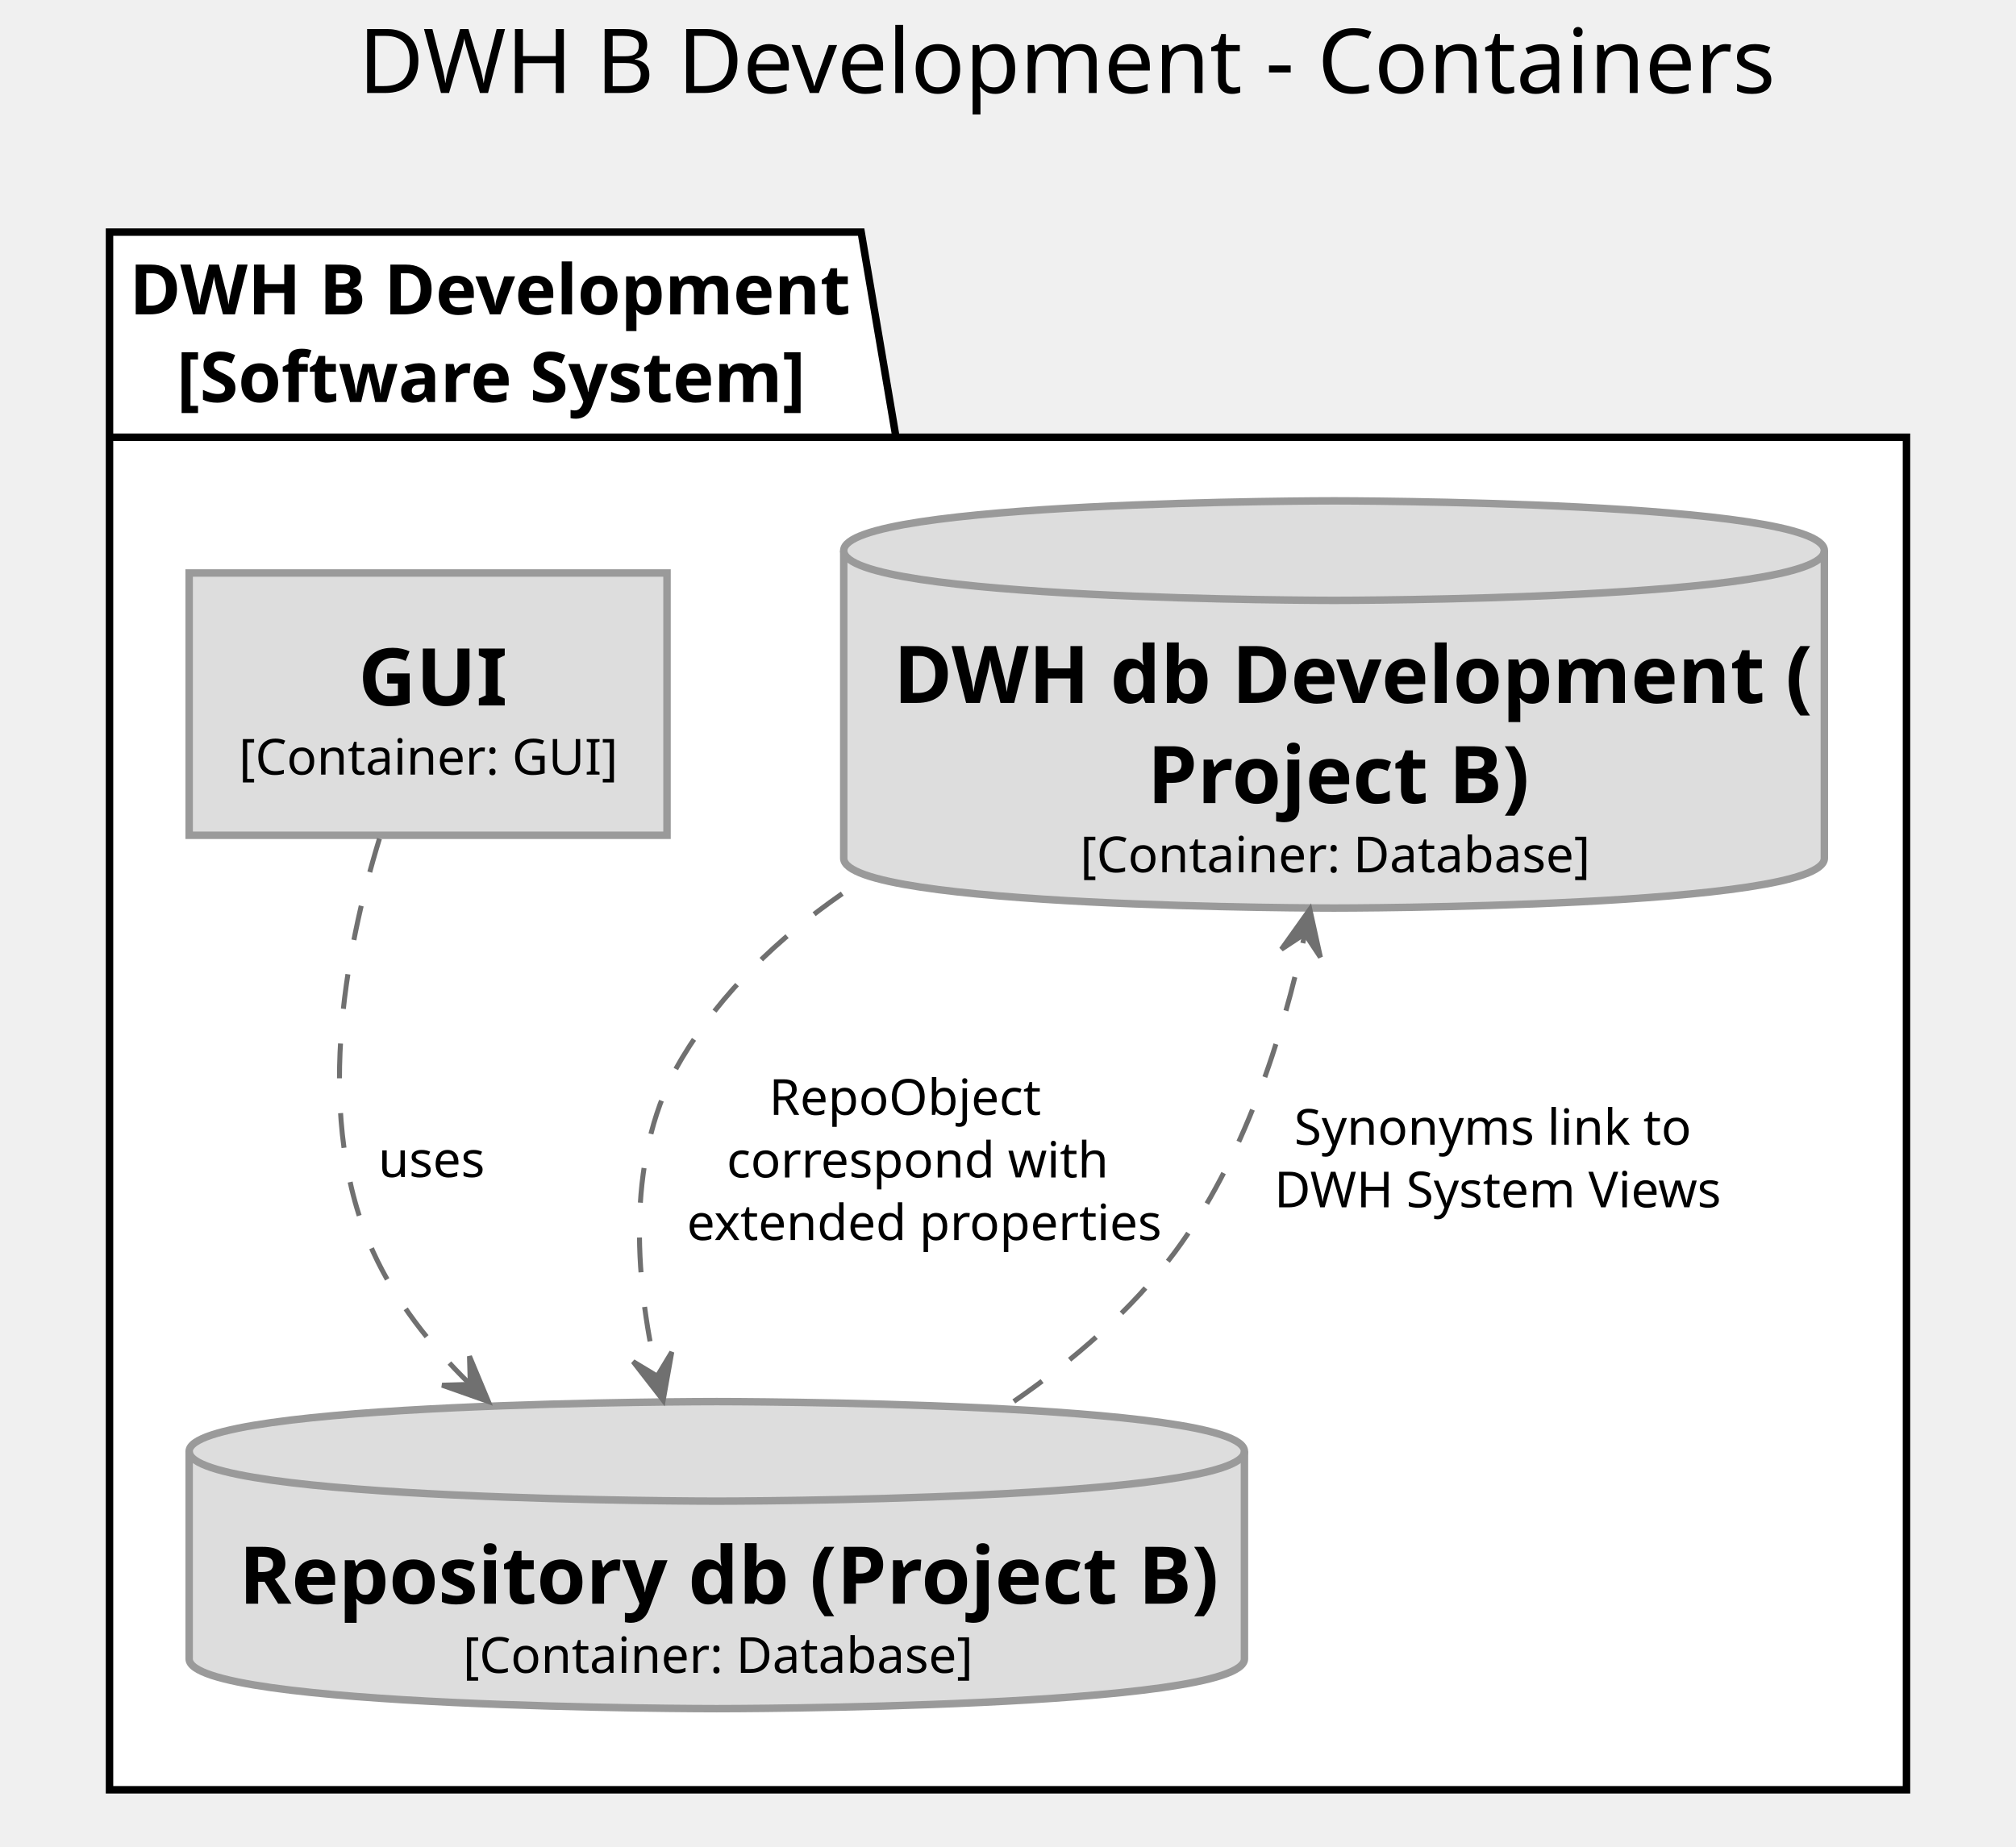
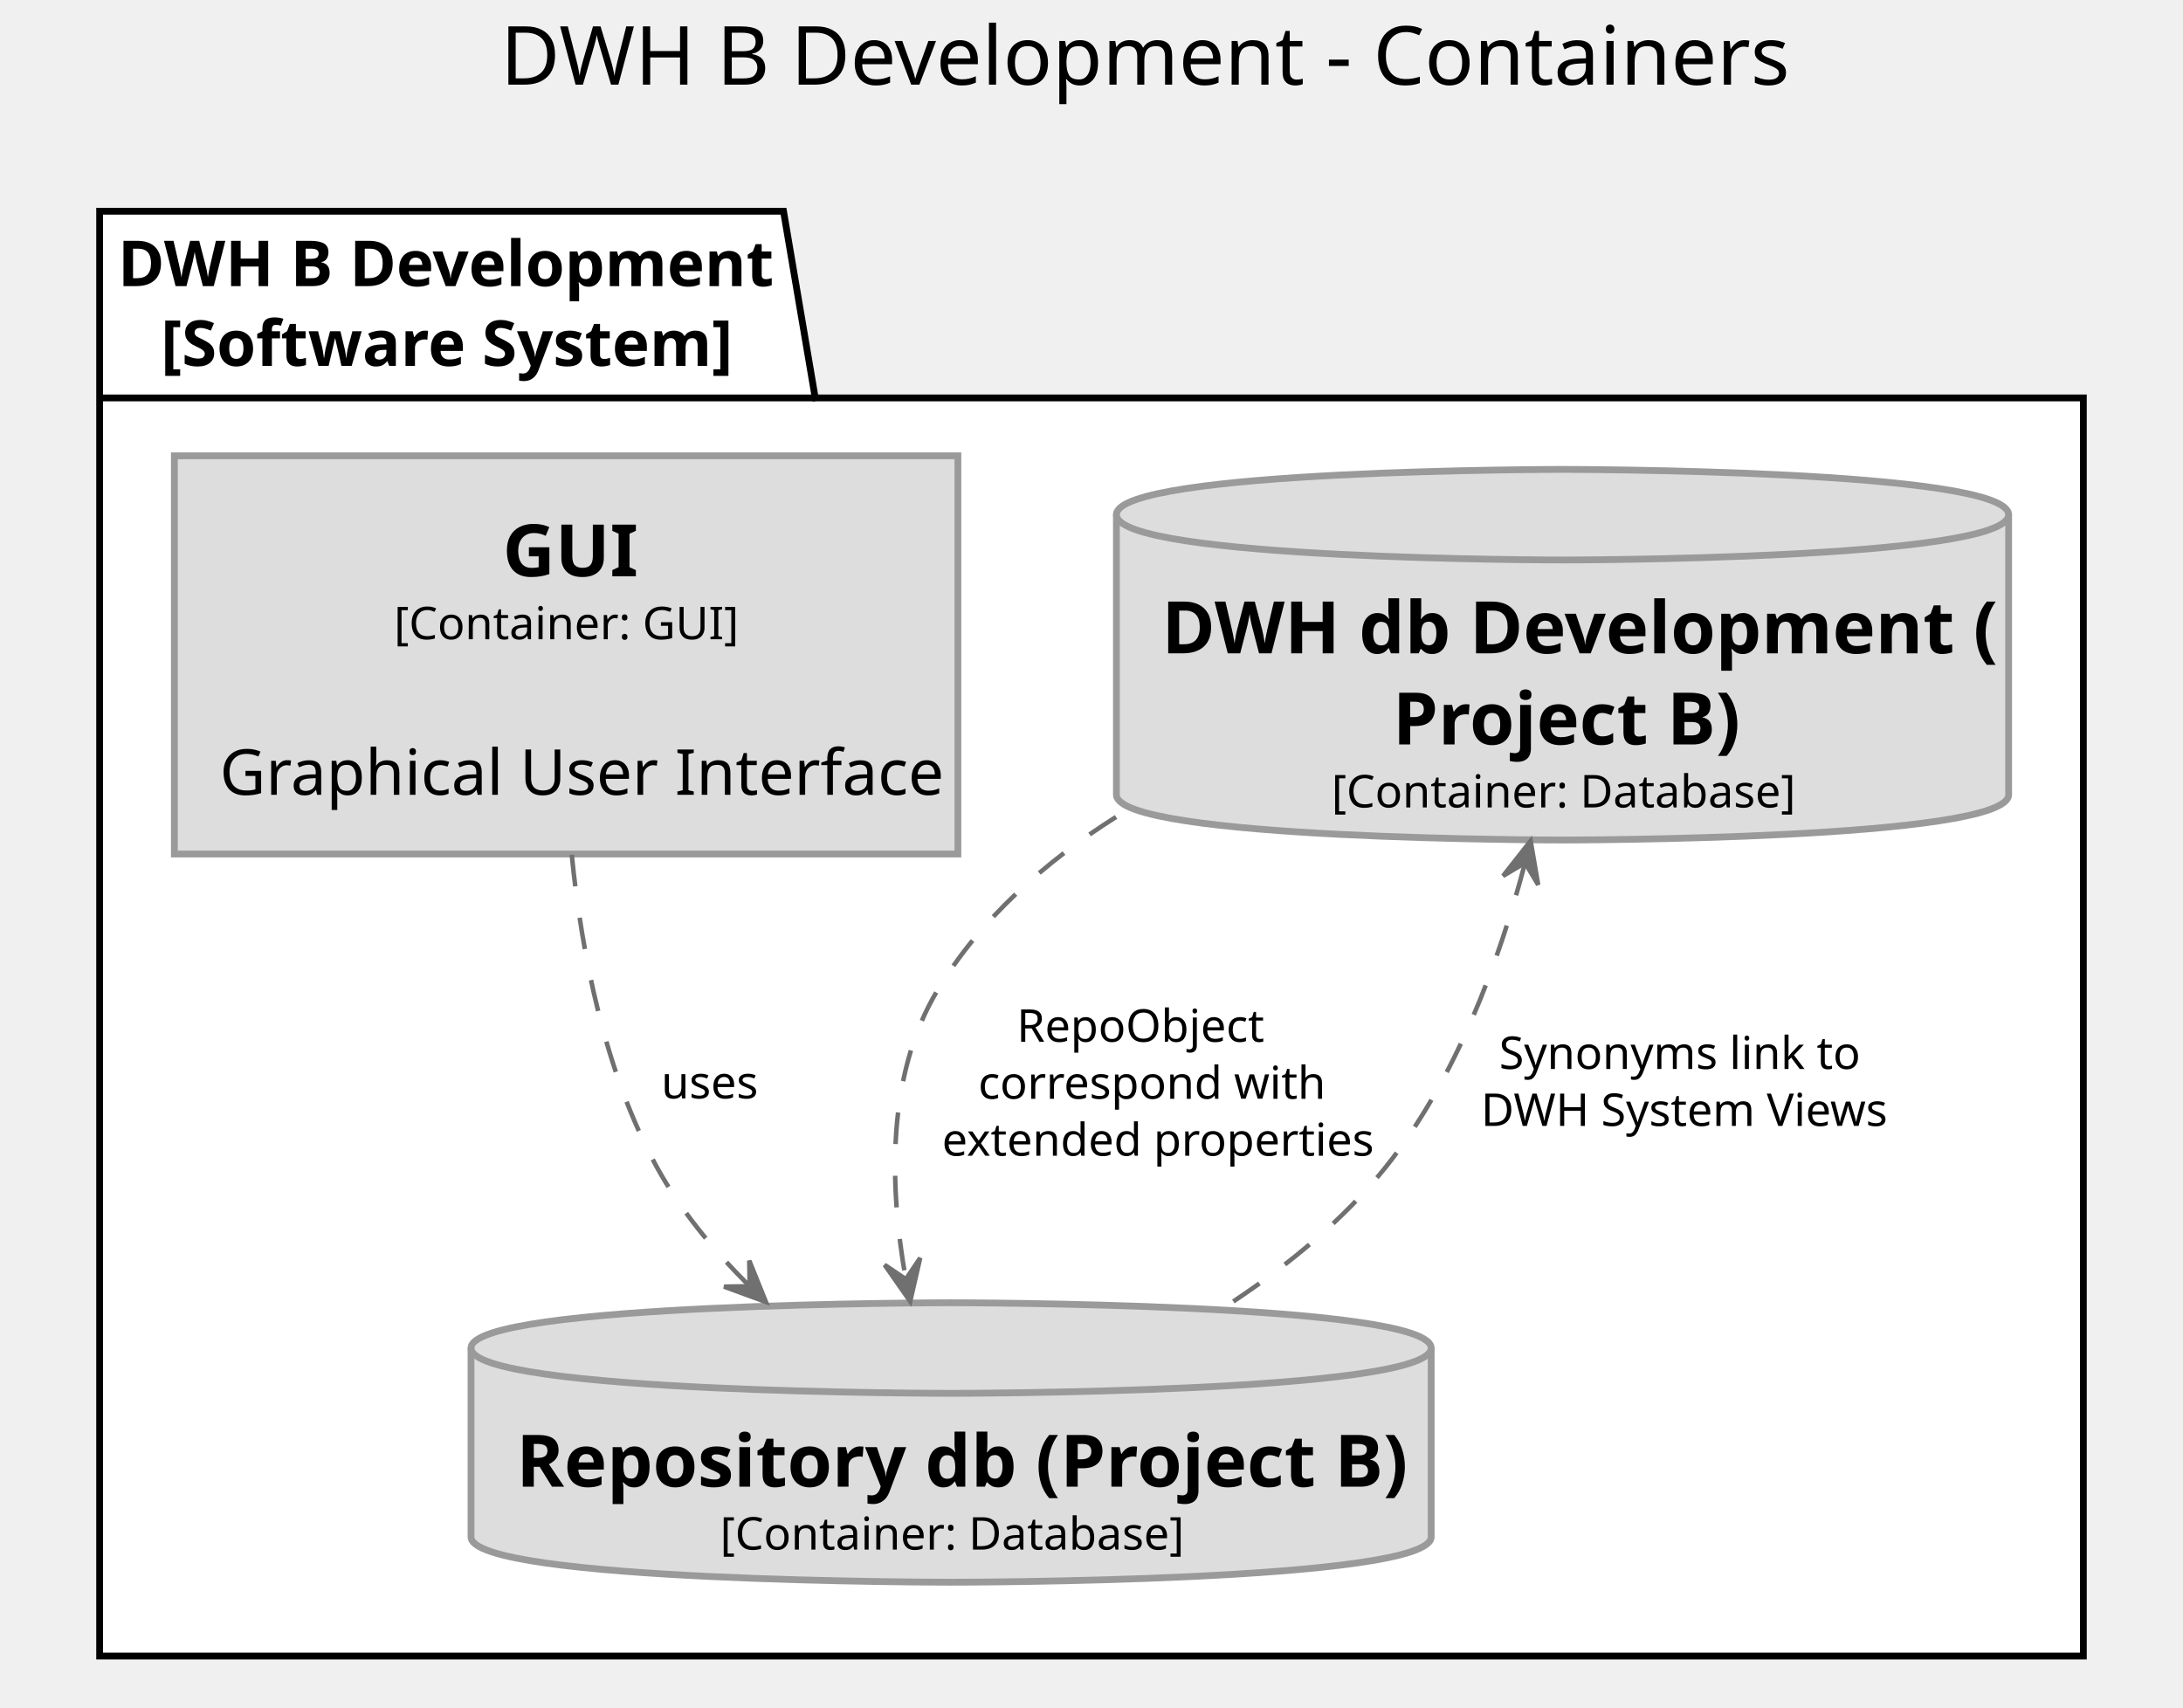
- <svg xmlns="http://www.w3.org/2000/svg" contentScriptType="application/ecmascript" contentStyleType="text/css" height="371px" preserveAspectRatio="none" style="width:405px;height:371px;" version="1.1" viewBox="0 0 405 371" width="405px" zoomAndPan="magnify">
+ <svg xmlns="http://www.w3.org/2000/svg" contentScriptType="application/ecmascript" contentStyleType="text/css" height="377px" preserveAspectRatio="none" style="width:482px;height:377px;" version="1.1" viewBox="0 0 482 377" width="482px" zoomAndPan="magnify">
  <defs />
  <g>
-     <text fill="#000000" font-family="sans-serif" font-size="18" lengthAdjust="spacingAndGlyphs" textLength="273" x="72" y="18.686">DWH B Development - Containers</text>
-     <polygon fill="#FFFFFF" points="22,46.641,173,46.641,180,87.859,383,87.859,383,359.641,22,359.641,22,46.641" style="stroke: #000000; stroke-width: 1.5;" />
+     <text fill="#000000" font-family="sans-serif" font-size="18" lengthAdjust="spacingAndGlyphs" textLength="273" x="110.5" y="18.686">DWH B Development - Containers</text>
+     <polygon fill="#FFFFFF" points="22,46.641,173,46.641,180,87.859,460,87.859,460,365.641,22,365.641,22,46.641" style="stroke: #000000; stroke-width: 1.5;" />
    <line style="stroke: #000000; stroke-width: 1.5;" x1="22" x2="180" y1="87.859" y2="87.859" />
    <text fill="#000000" font-family="sans-serif" font-size="14" font-weight="bold" lengthAdjust="spacingAndGlyphs" textLength="145" x="26" y="63.174">DWH B Development</text>
    <text fill="#000000" font-family="sans-serif" font-size="14" font-weight="bold" lengthAdjust="spacingAndGlyphs" textLength="126" x="35.5" y="80.783">[Software System]</text>
-     <path d="M169.5,110.641 C169.5,100.641 268,100.641 268,100.641 C268,100.641 366.5,100.641 366.5,110.641 L366.5,172.469 C366.5,182.469 268,182.469 268,182.469 C268,182.469 169.5,182.469 169.5,172.469 L169.5,110.641 " fill="#DDDDDD" style="stroke: #9A9A9A; stroke-width: 1.5;" />
-     <path d="M169.5,110.641 C169.5,120.641 268,120.641 268,120.641 C268,120.641 366.5,120.641 366.5,110.641 " fill="none" style="stroke: #9A9A9A; stroke-width: 1.5;" />
-     <text fill="#000000" font-family="sans-serif" font-size="16" font-weight="bold" lengthAdjust="spacingAndGlyphs" textLength="177" x="179.5" y="141.25">DWH db Development (</text>
-     <text fill="#000000" font-family="sans-serif" font-size="16" font-weight="bold" lengthAdjust="spacingAndGlyphs" textLength="75" x="230.5" y="161.375">Project B)</text>
-     <text fill="#000000" font-family="sans-serif" font-size="10" lengthAdjust="spacingAndGlyphs" textLength="102" x="217" y="175.272">[Container: Database]</text>
-     <rect fill="#DDDDDD" height="52.703" style="stroke: #9A9A9A; stroke-width: 1.5;" width="96" x="38" y="115.141" />
-     <text fill="#000000" font-family="sans-serif" font-size="16" font-weight="bold" lengthAdjust="spacingAndGlyphs" textLength="28" x="72" y="141.75">GUI</text>
-     <text fill="#000000" font-family="sans-serif" font-size="10" lengthAdjust="spacingAndGlyphs" textLength="76" x="48" y="155.647">[Container: GUI]</text>
-     <path d="M38,291.641 C38,281.641 144,281.641 144,281.641 C144,281.641 250,281.641 250,291.641 L250,333.344 C250,343.344 144,343.344 144,343.344 C144,343.344 38,343.344 38,333.344 L38,291.641 " fill="#DDDDDD" style="stroke: #9A9A9A; stroke-width: 1.5;" />
-     <path d="M38,291.641 C38,301.641 144,301.641 144,301.641 C144,301.641 250,301.641 250,291.641 " fill="none" style="stroke: #9A9A9A; stroke-width: 1.5;" />
-     <text fill="#000000" font-family="sans-serif" font-size="16" font-weight="bold" lengthAdjust="spacingAndGlyphs" textLength="192" x="48" y="322.25">Repository db (Project B)</text>
-     <text fill="#000000" font-family="sans-serif" font-size="10" lengthAdjust="spacingAndGlyphs" textLength="102" x="93" y="336.147">[Container: Database]</text>
-     <path d="M169.2,179.571 C156.38,188.471 144.95,199.371 137,212.641 C125.65,231.581 127.41,256.361 132.01,276.391 " fill="none" id="17-&gt;5" style="stroke: #707070; stroke-width: 1.0; stroke-dasharray: 7.0,7.0;" />
-     <polygon fill="#707070" points="133.23,281.381,134.955,271.684,132.031,276.527,127.188,273.603,133.23,281.381" style="stroke: #707070; stroke-width: 1.0;" />
-     <text fill="#000000" font-family="sans-serif" font-size="10" lengthAdjust="spacingAndGlyphs" textLength="57" x="154.5" y="224.022">RepoObject</text>
-     <text fill="#000000" font-family="sans-serif" font-size="10" lengthAdjust="spacingAndGlyphs" textLength="74" x="146" y="236.6">correspond with</text>
-     <text fill="#000000" font-family="sans-serif" font-size="10" lengthAdjust="spacingAndGlyphs" textLength="93" x="138" y="249.178">extended properties</text>
-     <path d="M203.67,281.611 C215.73,273.281 227.35,263.271 236,251.641 C249.78,233.101 257.65,208.721 262.13,187.711 " fill="none" id="5-&gt;17" style="stroke: #707070; stroke-width: 1.0; stroke-dasharray: 7.0,7.0;" />
-     <polygon fill="#707070" points="263.14,182.731,257.421,190.749,262.14,187.63,265.26,192.349,263.14,182.731" style="stroke: #707070; stroke-width: 1.0;" />
-     <text fill="#000000" font-family="sans-serif" font-size="10" lengthAdjust="spacingAndGlyphs" textLength="79" x="260" y="230.022">Synonyms link to</text>
-     <text fill="#000000" font-family="sans-serif" font-size="10" lengthAdjust="spacingAndGlyphs" textLength="90" x="256" y="242.6">DWH System Views</text>
-     <path d="M76.23,168.521 C69.22,191.401 62.93,225.161 75,251.641 C79.47,261.451 86.42,270.271 94.22,277.951 " fill="none" id="21-&gt;5" style="stroke: #707070; stroke-width: 1.0; stroke-dasharray: 7.0,7.0;" />
-     <polygon fill="#707070" points="98.11,281.621,94.316,272.532,94.476,278.187,88.821,278.347,98.11,281.621" style="stroke: #707070; stroke-width: 1.0;" />
-     <text fill="#000000" font-family="sans-serif" font-size="10" lengthAdjust="spacingAndGlyphs" textLength="20" x="76" y="236.522">uses</text>
+     <path d="M246.5,113.641 C246.5,103.641 345,103.641 345,103.641 C345,103.641 443.5,103.641 443.5,113.641 L443.5,175.469 C443.5,185.469 345,185.469 345,185.469 C345,185.469 246.5,185.469 246.5,175.469 L246.5,113.641 " fill="#DDDDDD" style="stroke: #9A9A9A; stroke-width: 1.5;" />
+     <path d="M246.5,113.641 C246.5,123.641 345,123.641 345,123.641 C345,123.641 443.5,123.641 443.5,113.641 " fill="none" style="stroke: #9A9A9A; stroke-width: 1.5;" />
+     <text fill="#000000" font-family="sans-serif" font-size="16" font-weight="bold" lengthAdjust="spacingAndGlyphs" textLength="177" x="256.5" y="144.25">DWH db Development (</text>
+     <text fill="#000000" font-family="sans-serif" font-size="16" font-weight="bold" lengthAdjust="spacingAndGlyphs" textLength="75" x="307.5" y="164.375">Project B)</text>
+     <text fill="#000000" font-family="sans-serif" font-size="10" lengthAdjust="spacingAndGlyphs" textLength="102" x="294" y="178.272">[Container: Database]</text>
+     <rect fill="#DDDDDD" height="87.922" style="stroke: #9A9A9A; stroke-width: 1.5;" width="173" x="38.5" y="100.641" />
+     <text fill="#000000" font-family="sans-serif" font-size="16" font-weight="bold" lengthAdjust="spacingAndGlyphs" textLength="28" x="111" y="127.25">GUI</text>
+     <text fill="#000000" font-family="sans-serif" font-size="10" lengthAdjust="spacingAndGlyphs" textLength="76" x="87" y="141.147">[Container: GUI]</text>
+     <text fill="#000000" font-family="sans-serif" font-size="14" lengthAdjust="spacingAndGlyphs" textLength="0" x="127" y="157.877" />
+     <text fill="#000000" font-family="sans-serif" font-size="14" lengthAdjust="spacingAndGlyphs" textLength="153" x="48.5" y="175.486">Graphical User Interface</text>
+     <path d="M104,297.641 C104,287.641 210,287.641 210,287.641 C210,287.641 316,287.641 316,297.641 L316,339.344 C316,349.344 210,349.344 210,349.344 C210,349.344 104,349.344 104,339.344 L104,297.641 " fill="#DDDDDD" style="stroke: #9A9A9A; stroke-width: 1.5;" />
+     <path d="M104,297.641 C104,307.641 210,307.641 210,307.641 C210,307.641 316,307.641 316,297.641 " fill="none" style="stroke: #9A9A9A; stroke-width: 1.5;" />
+     <text fill="#000000" font-family="sans-serif" font-size="16" font-weight="bold" lengthAdjust="spacingAndGlyphs" textLength="192" x="114" y="328.25">Repository db (Project B)</text>
+     <text fill="#000000" font-family="sans-serif" font-size="10" lengthAdjust="spacingAndGlyphs" textLength="102" x="159" y="342.147">[Container: Database]</text>
+     <path d="M246.42,180.381 C230.7,190.301 216.51,202.851 207,218.641 C195.63,237.511 196.4,262.301 199.99,282.351 " fill="none" id="17-&gt;5" style="stroke: #707070; stroke-width: 1.0; stroke-dasharray: 7.0,7.0;" />
+     <polygon fill="#707070" points="200.97,287.341,203.176,277.742,200.014,282.433,195.323,279.271,200.97,287.341" style="stroke: #707070; stroke-width: 1.0;" />
+     <text fill="#000000" font-family="sans-serif" font-size="10" lengthAdjust="spacingAndGlyphs" textLength="57" x="224.5" y="230.022">RepoObject</text>
+     <text fill="#000000" font-family="sans-serif" font-size="10" lengthAdjust="spacingAndGlyphs" textLength="74" x="216" y="242.6">correspond with</text>
+     <text fill="#000000" font-family="sans-serif" font-size="10" lengthAdjust="spacingAndGlyphs" textLength="93" x="208" y="255.178">extended properties</text>
+     <path d="M272.32,287.351 C284.76,279.081 296.8,269.161 306,257.641 C321.4,238.341 330.93,212.541 336.71,190.571 " fill="none" id="5-&gt;17" style="stroke: #707070; stroke-width: 1.0; stroke-dasharray: 7.0,7.0;" />
+     <polygon fill="#707070" points="337.96,185.661,331.87,193.401,336.731,190.507,339.624,195.368,337.96,185.661" style="stroke: #707070; stroke-width: 1.0;" />
+     <text fill="#000000" font-family="sans-serif" font-size="10" lengthAdjust="spacingAndGlyphs" textLength="79" x="331" y="236.022">Synonyms link to</text>
+     <text fill="#000000" font-family="sans-serif" font-size="10" lengthAdjust="spacingAndGlyphs" textLength="90" x="327" y="248.6">DWH System Views</text>
+     <path d="M126.24,188.741 C128.42,210.511 133.52,236.681 145,257.641 C150.2,267.131 157.46,275.941 165.26,283.731 " fill="none" id="21-&gt;5" style="stroke: #707070; stroke-width: 1.0; stroke-dasharray: 7.0,7.0;" />
+     <polygon fill="#707070" points="169.12,287.471,165.436,278.337,165.528,283.993,159.872,284.084,169.12,287.471" style="stroke: #707070; stroke-width: 1.0;" />
+     <text fill="#000000" font-family="sans-serif" font-size="10" lengthAdjust="spacingAndGlyphs" textLength="20" x="146" y="242.522">uses</text>
  </g>
</svg>
